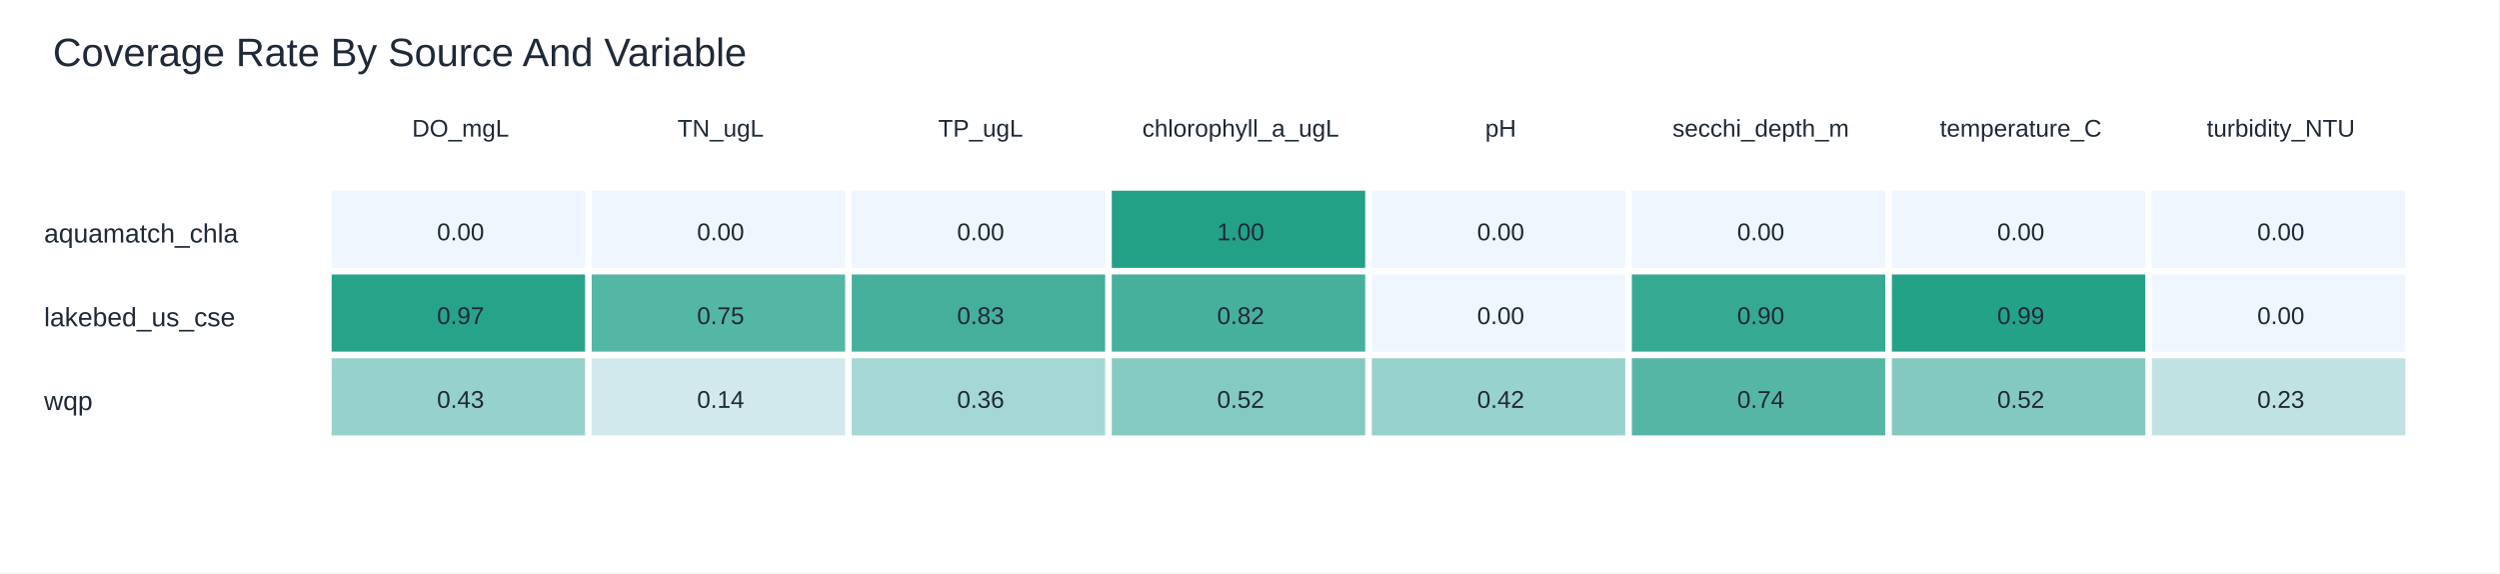
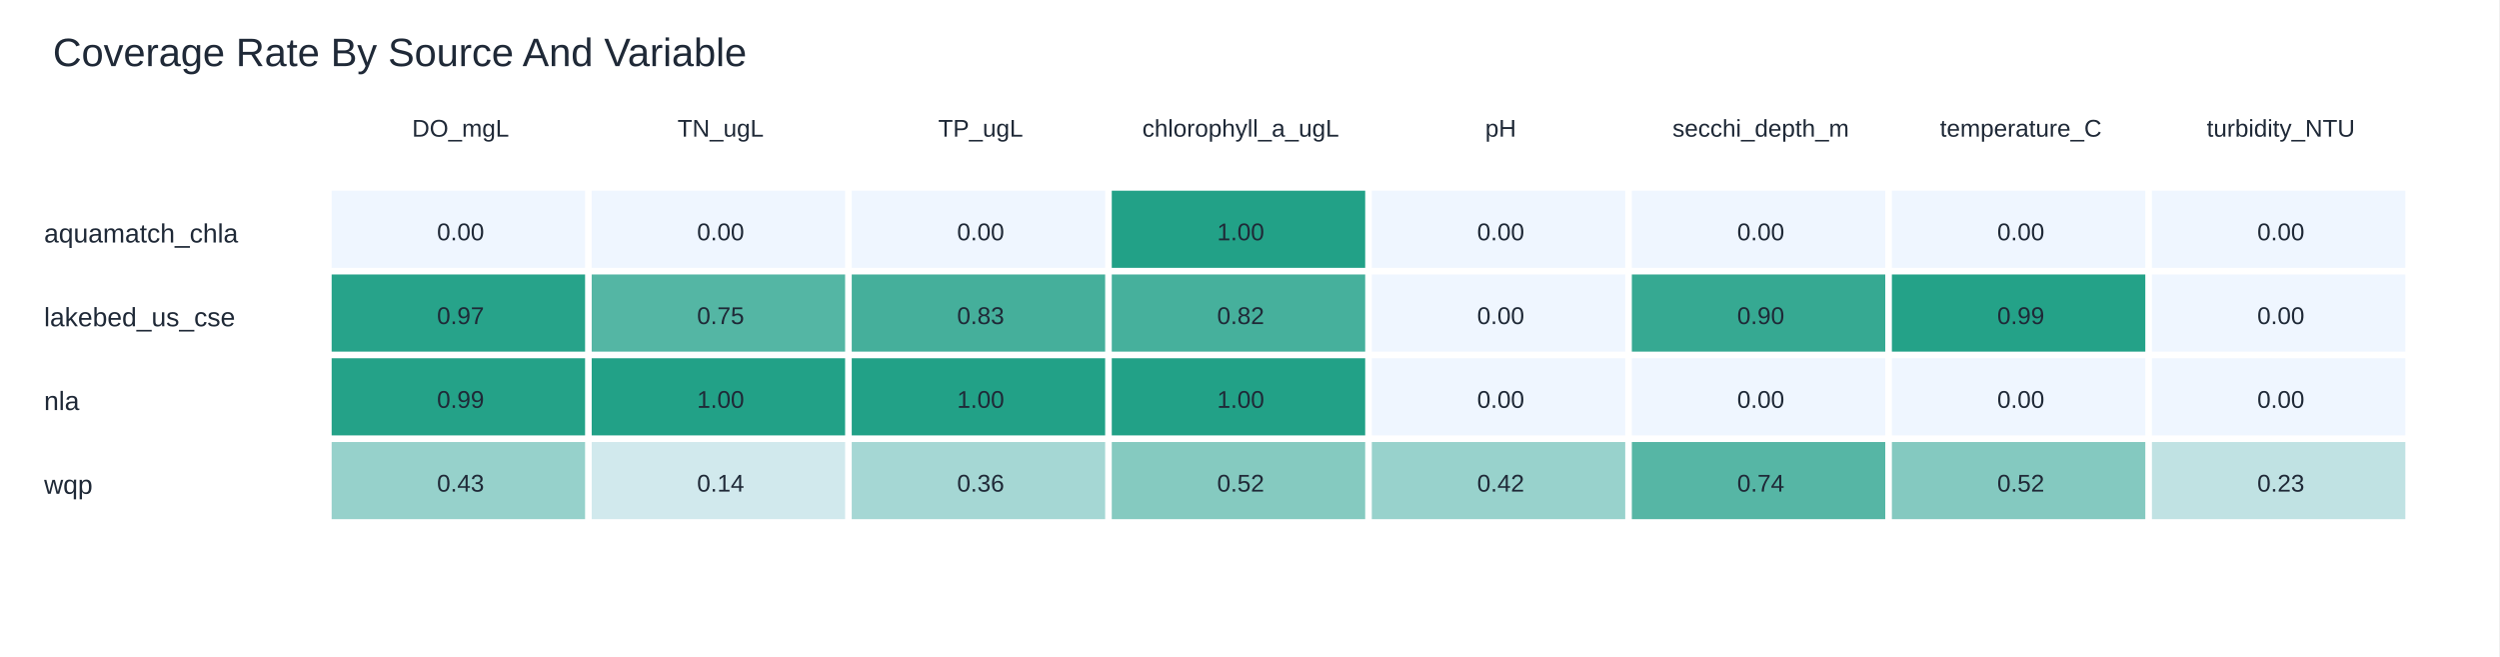
- <svg xmlns="http://www.w3.org/2000/svg" width="1134" height="260" viewBox="0 0 1134 260">
+ <svg xmlns="http://www.w3.org/2000/svg" width="1134" height="298" viewBox="0 0 1134 298">
  <rect width="100%" height="100%" fill="#ffffff" />
  <text x="24.0" y="30.0" font-family="Arial, sans-serif" font-size="18" text-anchor="start" fill="#1f2937">Coverage Rate By Source And Variable</text>
  <text x="209.0" y="62.0" font-family="Arial, sans-serif" font-size="11" text-anchor="middle" fill="#1f2937">DO_mgL</text>
  <text x="327.0" y="62.0" font-family="Arial, sans-serif" font-size="11" text-anchor="middle" fill="#1f2937">TN_ugL</text>
  <text x="445.0" y="62.0" font-family="Arial, sans-serif" font-size="11" text-anchor="middle" fill="#1f2937">TP_ugL</text>
  <text x="563.0" y="62.0" font-family="Arial, sans-serif" font-size="11" text-anchor="middle" fill="#1f2937">chlorophyll_a_ugL</text>
  <text x="681.0" y="62.0" font-family="Arial, sans-serif" font-size="11" text-anchor="middle" fill="#1f2937">pH</text>
  <text x="799.0" y="62.0" font-family="Arial, sans-serif" font-size="11" text-anchor="middle" fill="#1f2937">secchi_depth_m</text>
  <text x="917.0" y="62.0" font-family="Arial, sans-serif" font-size="11" text-anchor="middle" fill="#1f2937">temperature_C</text>
  <text x="1035.0" y="62.0" font-family="Arial, sans-serif" font-size="11" text-anchor="middle" fill="#1f2937">turbidity_NTU</text>
  <text x="20.0" y="110.0" font-family="Arial, sans-serif" font-size="12" text-anchor="start" fill="#1f2937">aquamatch_chla</text>
  <rect x="150" y="86" width="116" height="36" fill="#eff6ff" stroke="#ffffff" />
  <text x="209.0" y="109.0" font-family="Arial, sans-serif" font-size="11" text-anchor="middle" fill="#1f2937">0.00</text>
  <rect x="268" y="86" width="116" height="36" fill="#eff6ff" stroke="#ffffff" />
  <text x="327.0" y="109.0" font-family="Arial, sans-serif" font-size="11" text-anchor="middle" fill="#1f2937">0.00</text>
  <rect x="386" y="86" width="116" height="36" fill="#eff6ff" stroke="#ffffff" />
  <text x="445.0" y="109.0" font-family="Arial, sans-serif" font-size="11" text-anchor="middle" fill="#1f2937">0.00</text>
  <rect x="504" y="86" width="116" height="36" fill="#22a187" stroke="#ffffff" />
  <text x="563.0" y="109.0" font-family="Arial, sans-serif" font-size="11" text-anchor="middle" fill="#1f2937">1.00</text>
  <rect x="622" y="86" width="116" height="36" fill="#eff6ff" stroke="#ffffff" />
  <text x="681.0" y="109.0" font-family="Arial, sans-serif" font-size="11" text-anchor="middle" fill="#1f2937">0.00</text>
  <rect x="740" y="86" width="116" height="36" fill="#eff6ff" stroke="#ffffff" />
  <text x="799.0" y="109.0" font-family="Arial, sans-serif" font-size="11" text-anchor="middle" fill="#1f2937">0.00</text>
  <rect x="858" y="86" width="116" height="36" fill="#eff6ff" stroke="#ffffff" />
  <text x="917.0" y="109.0" font-family="Arial, sans-serif" font-size="11" text-anchor="middle" fill="#1f2937">0.00</text>
  <rect x="976" y="86" width="116" height="36" fill="#eff6ff" stroke="#ffffff" />
  <text x="1035.0" y="109.0" font-family="Arial, sans-serif" font-size="11" text-anchor="middle" fill="#1f2937">0.00</text>
  <text x="20.0" y="148.0" font-family="Arial, sans-serif" font-size="12" text-anchor="start" fill="#1f2937">lakebed_us_cse</text>
  <rect x="150" y="124" width="116" height="36" fill="#27a38a" stroke="#ffffff" />
  <text x="209.0" y="147.0" font-family="Arial, sans-serif" font-size="11" text-anchor="middle" fill="#1f2937">0.97</text>
  <rect x="268" y="124" width="116" height="36" fill="#54b6a4" stroke="#ffffff" />
  <text x="327.0" y="147.0" font-family="Arial, sans-serif" font-size="11" text-anchor="middle" fill="#1f2937">0.75</text>
  <rect x="386" y="124" width="116" height="36" fill="#45af9b" stroke="#ffffff" />
  <text x="445.0" y="147.0" font-family="Arial, sans-serif" font-size="11" text-anchor="middle" fill="#1f2937">0.83</text>
  <rect x="504" y="124" width="116" height="36" fill="#46b09c" stroke="#ffffff" />
  <text x="563.0" y="147.0" font-family="Arial, sans-serif" font-size="11" text-anchor="middle" fill="#1f2937">0.82</text>
  <rect x="622" y="124" width="116" height="36" fill="#eff6ff" stroke="#ffffff" />
  <text x="681.0" y="147.0" font-family="Arial, sans-serif" font-size="11" text-anchor="middle" fill="#1f2937">0.00</text>
  <rect x="740" y="124" width="116" height="36" fill="#36a992" stroke="#ffffff" />
  <text x="799.0" y="147.0" font-family="Arial, sans-serif" font-size="11" text-anchor="middle" fill="#1f2937">0.90</text>
  <rect x="858" y="124" width="116" height="36" fill="#24a288" stroke="#ffffff" />
  <text x="917.0" y="147.0" font-family="Arial, sans-serif" font-size="11" text-anchor="middle" fill="#1f2937">0.99</text>
  <rect x="976" y="124" width="116" height="36" fill="#eff6ff" stroke="#ffffff" />
  <text x="1035.0" y="147.0" font-family="Arial, sans-serif" font-size="11" text-anchor="middle" fill="#1f2937">0.00</text>
-   <text x="20.0" y="186.0" font-family="Arial, sans-serif" font-size="12" text-anchor="start" fill="#1f2937">wqp</text>
-   <rect x="150" y="162" width="116" height="36" fill="#96d1cb" stroke="#ffffff" />
-   <text x="209.0" y="185.0" font-family="Arial, sans-serif" font-size="11" text-anchor="middle" fill="#1f2937">0.43</text>
-   <rect x="268" y="162" width="116" height="36" fill="#d1e9ed" stroke="#ffffff" />
-   <text x="327.0" y="185.0" font-family="Arial, sans-serif" font-size="11" text-anchor="middle" fill="#1f2937">0.14</text>
-   <rect x="386" y="162" width="116" height="36" fill="#a5d7d4" stroke="#ffffff" />
-   <text x="445.0" y="185.0" font-family="Arial, sans-serif" font-size="11" text-anchor="middle" fill="#1f2937">0.36</text>
-   <rect x="504" y="162" width="116" height="36" fill="#85cac0" stroke="#ffffff" />
-   <text x="563.0" y="185.0" font-family="Arial, sans-serif" font-size="11" text-anchor="middle" fill="#1f2937">0.52</text>
-   <rect x="622" y="162" width="116" height="36" fill="#98d2cc" stroke="#ffffff" />
-   <text x="681.0" y="185.0" font-family="Arial, sans-serif" font-size="11" text-anchor="middle" fill="#1f2937">0.42</text>
-   <rect x="740" y="162" width="116" height="36" fill="#56b6a5" stroke="#ffffff" />
-   <text x="799.0" y="185.0" font-family="Arial, sans-serif" font-size="11" text-anchor="middle" fill="#1f2937">0.74</text>
-   <rect x="858" y="162" width="116" height="36" fill="#84c9c0" stroke="#ffffff" />
-   <text x="917.0" y="185.0" font-family="Arial, sans-serif" font-size="11" text-anchor="middle" fill="#1f2937">0.52</text>
-   <rect x="976" y="162" width="116" height="36" fill="#c0e2e3" stroke="#ffffff" />
-   <text x="1035.0" y="185.0" font-family="Arial, sans-serif" font-size="11" text-anchor="middle" fill="#1f2937">0.23</text>
+   <text x="20.0" y="186.0" font-family="Arial, sans-serif" font-size="12" text-anchor="start" fill="#1f2937">nla</text>
+   <rect x="150" y="162" width="116" height="36" fill="#24a288" stroke="#ffffff" />
+   <text x="209.0" y="185.0" font-family="Arial, sans-serif" font-size="11" text-anchor="middle" fill="#1f2937">0.99</text>
+   <rect x="268" y="162" width="116" height="36" fill="#22a187" stroke="#ffffff" />
+   <text x="327.0" y="185.0" font-family="Arial, sans-serif" font-size="11" text-anchor="middle" fill="#1f2937">1.00</text>
+   <rect x="386" y="162" width="116" height="36" fill="#22a187" stroke="#ffffff" />
+   <text x="445.0" y="185.0" font-family="Arial, sans-serif" font-size="11" text-anchor="middle" fill="#1f2937">1.00</text>
+   <rect x="504" y="162" width="116" height="36" fill="#22a187" stroke="#ffffff" />
+   <text x="563.0" y="185.0" font-family="Arial, sans-serif" font-size="11" text-anchor="middle" fill="#1f2937">1.00</text>
+   <rect x="622" y="162" width="116" height="36" fill="#eff6ff" stroke="#ffffff" />
+   <text x="681.0" y="185.0" font-family="Arial, sans-serif" font-size="11" text-anchor="middle" fill="#1f2937">0.00</text>
+   <rect x="740" y="162" width="116" height="36" fill="#eff6ff" stroke="#ffffff" />
+   <text x="799.0" y="185.0" font-family="Arial, sans-serif" font-size="11" text-anchor="middle" fill="#1f2937">0.00</text>
+   <rect x="858" y="162" width="116" height="36" fill="#eff6ff" stroke="#ffffff" />
+   <text x="917.0" y="185.0" font-family="Arial, sans-serif" font-size="11" text-anchor="middle" fill="#1f2937">0.00</text>
+   <rect x="976" y="162" width="116" height="36" fill="#eff6ff" stroke="#ffffff" />
+   <text x="1035.0" y="185.0" font-family="Arial, sans-serif" font-size="11" text-anchor="middle" fill="#1f2937">0.00</text>
+   <text x="20.0" y="224.0" font-family="Arial, sans-serif" font-size="12" text-anchor="start" fill="#1f2937">wqp</text>
+   <rect x="150" y="200" width="116" height="36" fill="#96d1cb" stroke="#ffffff" />
+   <text x="209.0" y="223.0" font-family="Arial, sans-serif" font-size="11" text-anchor="middle" fill="#1f2937">0.43</text>
+   <rect x="268" y="200" width="116" height="36" fill="#d1e9ed" stroke="#ffffff" />
+   <text x="327.0" y="223.0" font-family="Arial, sans-serif" font-size="11" text-anchor="middle" fill="#1f2937">0.14</text>
+   <rect x="386" y="200" width="116" height="36" fill="#a5d7d4" stroke="#ffffff" />
+   <text x="445.0" y="223.0" font-family="Arial, sans-serif" font-size="11" text-anchor="middle" fill="#1f2937">0.36</text>
+   <rect x="504" y="200" width="116" height="36" fill="#85cac0" stroke="#ffffff" />
+   <text x="563.0" y="223.0" font-family="Arial, sans-serif" font-size="11" text-anchor="middle" fill="#1f2937">0.52</text>
+   <rect x="622" y="200" width="116" height="36" fill="#98d2cc" stroke="#ffffff" />
+   <text x="681.0" y="223.0" font-family="Arial, sans-serif" font-size="11" text-anchor="middle" fill="#1f2937">0.42</text>
+   <rect x="740" y="200" width="116" height="36" fill="#56b6a5" stroke="#ffffff" />
+   <text x="799.0" y="223.0" font-family="Arial, sans-serif" font-size="11" text-anchor="middle" fill="#1f2937">0.74</text>
+   <rect x="858" y="200" width="116" height="36" fill="#84c9c0" stroke="#ffffff" />
+   <text x="917.0" y="223.0" font-family="Arial, sans-serif" font-size="11" text-anchor="middle" fill="#1f2937">0.52</text>
+   <rect x="976" y="200" width="116" height="36" fill="#c0e2e3" stroke="#ffffff" />
+   <text x="1035.0" y="223.0" font-family="Arial, sans-serif" font-size="11" text-anchor="middle" fill="#1f2937">0.23</text>
</svg>
